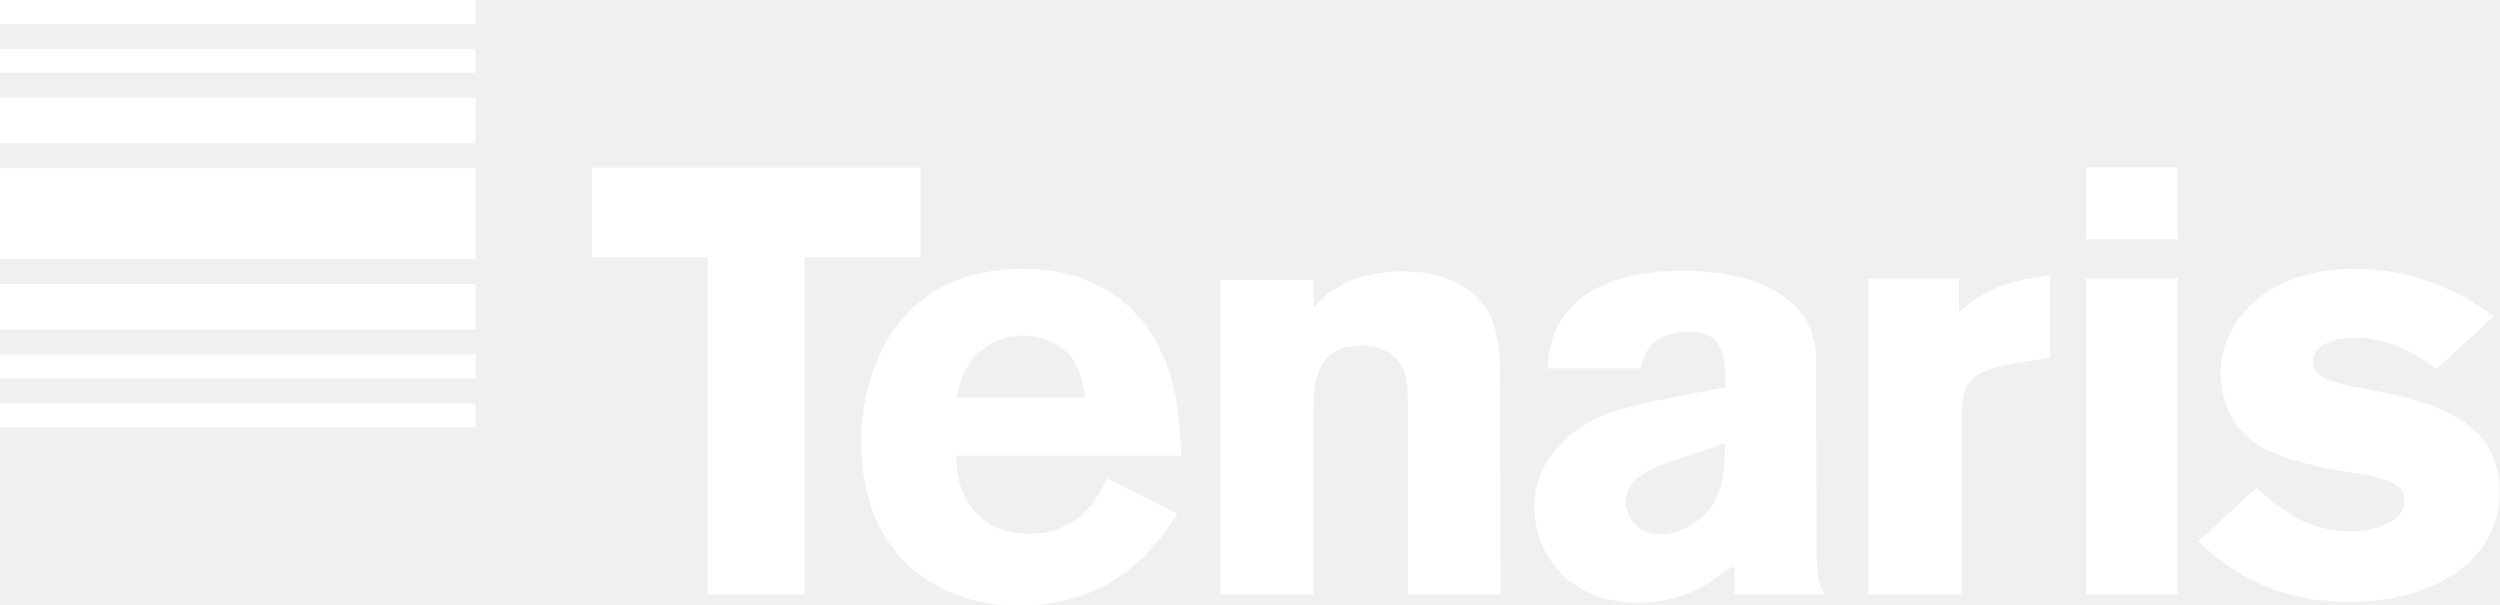
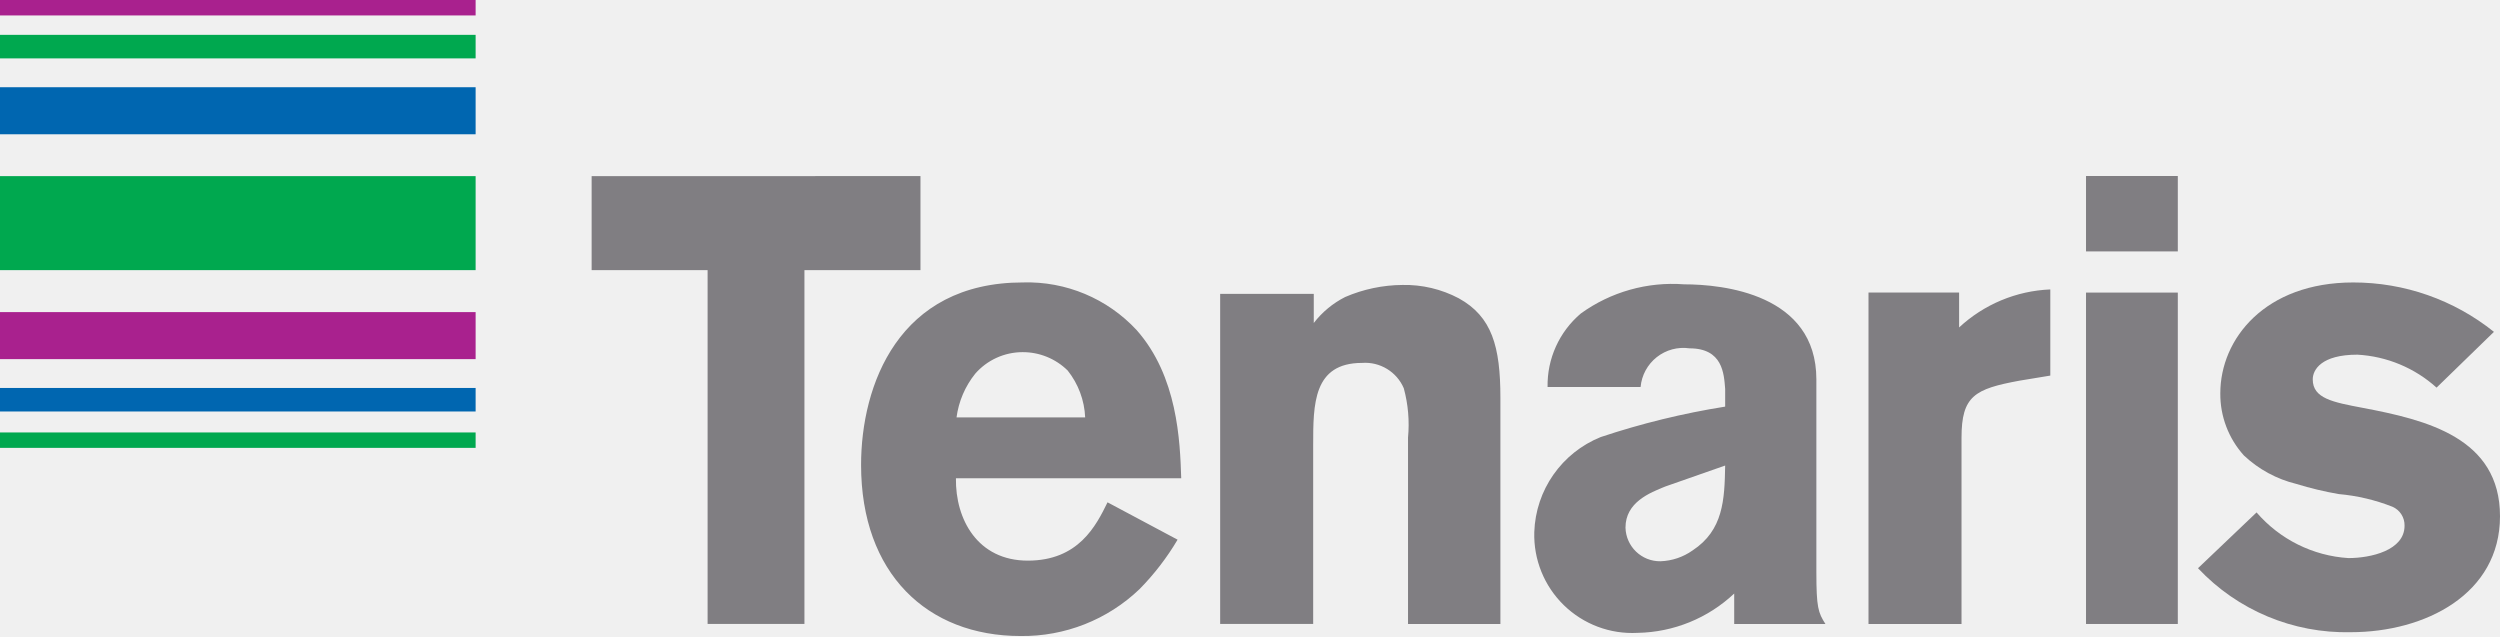
- <svg xmlns="http://www.w3.org/2000/svg" viewBox="0 0 1000 242">
-   <path fill="#fff" fill-rule="evenodd" d="M368.2 67 236.7 67 236.7 102.8 283.1 102.8 283.1 237.8 321.8 237.8 321.8 102.8 368.2 102.8ZM382.6 159 384.2 152.8 385.8 148.6 388.4 144.4 391.4 141 394.6 138.5 398.6 136.2 403.4 134.7 408.9 134.1 413.9 134.6 418.7 135.9 423.2 138.1 427.1 141.1 428.9 143.2 431.4 147.8 432.9 152.5 434.1 159ZM443 191.4 440.3 196.4 436.8 201.7 432.1 206.6 428.1 209.4 423.4 211.6 417.8 213.1 411.1 213.6 405.4 213.1 400.4 211.8 396 209.8 392.3 207.1 389.1 203.8 386.6 200 383.9 193.7 382.9 189.2 382.4 182.2 472.5 182.2 471.8 170.4 470.7 161.2 468.6 151.5 466.1 144.2 462.7 136.9 458.3 130 452.1 123.1 447 118.9 441.7 115.5 436.4 112.8 431.2 110.8 423.8 108.9 417.2 107.9 410.4 107.5 402.5 107.8 396.2 108.5 390.3 109.7 384.9 111.3 379.9 113.3 373 116.9 369 119.8 365.2 122.9 361.9 126.3 357.5 131.8 353.8 137.8 350.8 144.1 348.4 150.6 346.6 157.3 345.4 164 344.5 172.8 344.5 180.1 345.2 188.7 346.1 194.1 348.1 201.7 349.8 206.5 353 213.1 355.6 217.1 359.9 222.7 364.8 227.6 370.4 231.8 378.6 236.4 387.7 239.7 397.6 241.7 405.5 242.3 413.9 242.1 424.6 240.6 434.4 237.7 443.1 233.6 450.8 228.6 457.7 222.6 464.2 215.2 471 205.6ZM525.5 123 531.5 117.1 538.1 113.1 543.9 111 548.4 109.9 555.8 108.7 561 108.5 567.9 108.9 572.6 109.7 577.2 110.9 581.5 112.5 585.6 114.8 589.4 117.4 592.4 120.5 594.9 123.9 596.8 127.8 598.2 132.2 599.2 137 600 145.3 600.2 237.8 563.2 237.8 563.2 162.8 562.9 154.3 562.4 150.6 561.5 147.9 560.4 145.8 559.1 143.9 555.8 141.1 551.7 139.2 549.5 138.6 544.8 138.2 539 138.8 536.6 139.4 532.6 141.5 531.1 142.8 528.6 146.1 527.7 148 526.4 152.2 525.7 156.9 525.3 164.4 525.3 237.8 488.1 237.8 488.1 111.9 525.5 111.9ZM690.1 177.3 689.6 187.4 688.4 194.4 686.9 198.7 685.8 200.8 683.1 204.6 681.4 206.4 679.3 208.1 675.1 210.9 670.9 212.7 666.5 213.7 661.4 213.6 658.9 212.9 656.7 211.9 653.2 208.8 651.9 207 650.4 203.1 650.2 201 650.5 198.3 651.2 195.9 652.5 193.8 655.8 190.5 659.9 188 666.1 185.3ZM656.2 147.4 657 144.4 658.4 140.9 661 137.5 662.9 135.9 665.3 134.6 668.2 133.6 671.7 132.9 675.8 132.6 679.4 132.9 682.4 133.7 684.7 134.9 686.4 136.4 687.7 138.2 688.7 140.2 689.7 144.3 690.1 148.1 690.1 154.9 661.8 160.4 651.9 162.8 643.5 165.2 638.6 167.2 633.2 170.2 627.6 174.3 624 177.7 619.2 183.8 616.7 188.5 614.8 193.8 614.2 196.6 613.7 202.7 614.2 208.9 615.7 215.1 618.3 221.2 622 226.8 626.9 231.8 632.9 235.9 640.1 239 648.6 240.8 655 241.1 661.3 240.8 666.9 239.9 672.1 238.5 676.7 236.8 683 233.5 693.7 226.1 693.7 237.8 730.2 237.8 728.5 235.1 727.5 232.2 726.7 225.4 726.4 141.2 726 138.2 724.6 132.6 722.3 127.7 719.2 123.6 713.6 118.5 707 114.7 702.3 112.7 697.5 111.2 687.8 109.2 677.1 108.3 663.8 108.6 654.2 109.9 644.9 112.4 638.4 115.4 634.3 117.9 629.9 121.4 626 125.7 623.2 130.1 621.3 134.6 619.7 141.1 619 147.4ZM783.6 124.7 788.4 120.9 791.9 118.6 795.7 116.5 799.9 114.6 804.8 113 810.3 111.6 820.1 110.2 820.1 143 804.4 145.6 798.5 146.9 793.8 148.5 790.2 150.4 788.8 151.7 786.6 154.7 785.9 156.5 784.9 161 784.6 166.7 784.6 237.8 747.4 237.8 747.4 111.4 783.6 111.4ZM834.4 66.9 871.1 66.9 871.1 95.7 834.4 95.7ZM834.4 111.4 871.1 111.4 871.1 237.8 834.4 237.8ZM902.6 195.2 910.2 201.7 918.5 207.1 922.8 209.2 927.4 210.8 932.1 211.9 936.9 212.5 941.7 212.6 946.6 212 951.6 210.9 956.1 208.9 959.6 206.2 960.8 204.5 961.6 202.5 961.8 200.3 961.4 197.5 960.2 195.5 958.7 194.1 955 192.2 948.1 190.2 935.5 188.2 925.8 186.3 916.3 183.7 911.7 182.1 905.1 179.1 901.1 176.5 897.6 173.5 894.7 170.2 891.2 164.2 889 157.3 888.1 149.8 888.6 143.8 889.5 139.8 890.9 135.9 893.7 130.2 896.1 126.6 899 123.3 904.2 118.6 908.2 115.9 912.6 113.5 917.5 111.4 922.8 109.8 928.5 108.6 934.7 107.8 941.3 107.5 948.5 107.8 955.2 108.5 961.4 109.6 967.2 111.1 974.9 113.7 985.7 118.8 997.6 126.4 974.6 147.6 967.1 142.5 959.9 138.8 953.1 136.5 946.9 135.3 943 135.1 938.5 135.3 934.9 135.8 931.9 136.7 929.5 137.8 927.8 139.1 926.5 140.4 925.2 143.2 925.3 146.5 926 148.2 927.1 149.6 930.6 151.8 938.4 154.1 952.6 156.8 962.6 159 974.5 162.9 981.1 165.9 986.9 169.7 991.9 174.2 994.7 177.8 997.8 183.9 999.6 191.2 999.9 199.3 998.7 206.8 996.2 213.5 992.6 219.5 987.9 224.8 982.3 229.2 976 233 966.6 236.9 956.4 239.4 945.7 240.7 936.5 240.8 925.8 239.9 916.4 237.9 910.7 236.2 905.5 234.2 898.5 230.9 892.6 227.3 886.1 222.6 879.2 216.5ZM0 9.6 190.2 9.6 190.2 0 0 0ZM0 29.1 190.2 29.1 190.2 19.6 0 19.6ZM0 57.3 190.2 57.3 190.2 39.1 0 39.1ZM0 103.6 190.2 103.6 190.2 67.3 0 67.3ZM0 131.8 190.2 131.8 190.2 113.6 0 113.6ZM0 151.4 190.2 151.4 190.2 141.8 0 141.8ZM0 170.9 190.2 170.9 190.2 161.4 0 161.4Z" />
+ <svg xmlns="http://www.w3.org/2000/svg" viewBox="0 0 140.181 35.663">
+   <path fill="#807e82" fill-rule="evenodd" d="M33.174 9.875v5.271h6.503v19.841h5.43v-19.84h6.506V9.874z" />
+   <path fill="#807e82" fill-rule="evenodd" d="M57.632 31.436c-2.812 0-4.065-2.31-4.031-4.62h12.633c-.067-2.097-.204-5.72-2.506-8.314a8.356 8.356 0 00-6.369-2.665c-6.975 0-9.076 5.756-9.076 10.233 0 6.075 3.692 9.593 8.942 9.593a9.464 9.464 0 006.672-2.63 14.39 14.39 0 002.133-2.772l-3.928-2.095c-.643 1.314-1.626 3.27-4.47 3.27zm-2.948-10.483a3.527 3.527 0 012.642-1.207 3.583 3.583 0 012.541 1.03 4.533 4.533 0 01.981 2.63h-7.213a4.959 4.959 0 011.049-2.453zm18.982-2.842a5.165 5.165 0 011.761-1.457 8.257 8.257 0 013.218-.676 6.466 6.466 0 013.15.747c1.863 1.03 2.336 2.7 2.336 5.579v12.684h-5.18V24.542a7.77 7.77 0 00-.237-2.771 2.356 2.356 0 00-2.337-1.422c-2.744 0-2.744 2.31-2.744 4.618v10.02h-5.216v-18.51h5.249zm28.69 16.877c-.408-.64-.508-.925-.508-2.915v-10.8c0-4.797-5.25-5.33-7.417-5.33a8.764 8.764 0 00-5.79 1.635 5.273 5.273 0 00-1.865 4.122h5.216a2.409 2.409 0 012.743-2.168c1.864 0 1.932 1.421 1.999 2.274v.994a43.9 43.9 0 00-6.977 1.706 5.957 5.957 0 00-3.726 5.33 5.496 5.496 0 005.792 5.65 8.11 8.11 0 005.418-2.205v1.707zm-7.45-4.123a3.307 3.307 0 01-1.797.606 1.935 1.935 0 01-1.964-1.885c0-1.42 1.356-1.953 2.236-2.308l3.353-1.174c-.033 1.92-.101 3.626-1.828 4.761zm14.946-12.504a7.991 7.991 0 015.114-2.132v4.831l-1.727.285c-2.507.463-3.252.852-3.252 3.197v10.446h-5.216V16.404h5.081z" />
+   <path fill="#807e82" d="M116.968 16.406h5.147v18.582h-5.147zm0-6.537h5.147v4.228h-5.147z" />
+   <path fill="#807e82" fill-rule="evenodd" d="M126.531 28.733a7.414 7.414 0 005.148 2.56c1.254 0 3.15-.428 3.15-1.813a1.13 1.13 0 00-.679-1.066 10.794 10.794 0 00-3.012-.71 19.034 19.034 0 01-2.372-.568 6.558 6.558 0 01-2.946-1.598 5.134 5.134 0 01-1.322-3.485c0-3.053 2.507-6.215 7.453-6.215a12.593 12.593 0 017.89 2.77l-3.217 3.127a7.221 7.221 0 00-4.437-1.848c-2.033 0-2.506.853-2.506 1.386 0 1.066 1.117 1.278 2.811 1.598 3.557.675 7.689 1.67 7.689 6.077 0 4.37-4.2 6.501-8.367 6.501a11.4 11.4 0 01-8.567-3.588z" />
+   <path fill="#00a84f" d="M0 24.249h26.669v.864H0zM0 9.876h26.669v5.271H0zm0-7.922h26.669v1.32H0z" />
+   <path fill="#0066b0" d="M0 21.754h26.669v1.319H0zM0 4.891h26.669v2.638H0z" />
+   <path fill="#a9218e" d="M0 17.5h26.669v2.637H0zM0 0h26.669v.866H0z" />
</svg>
